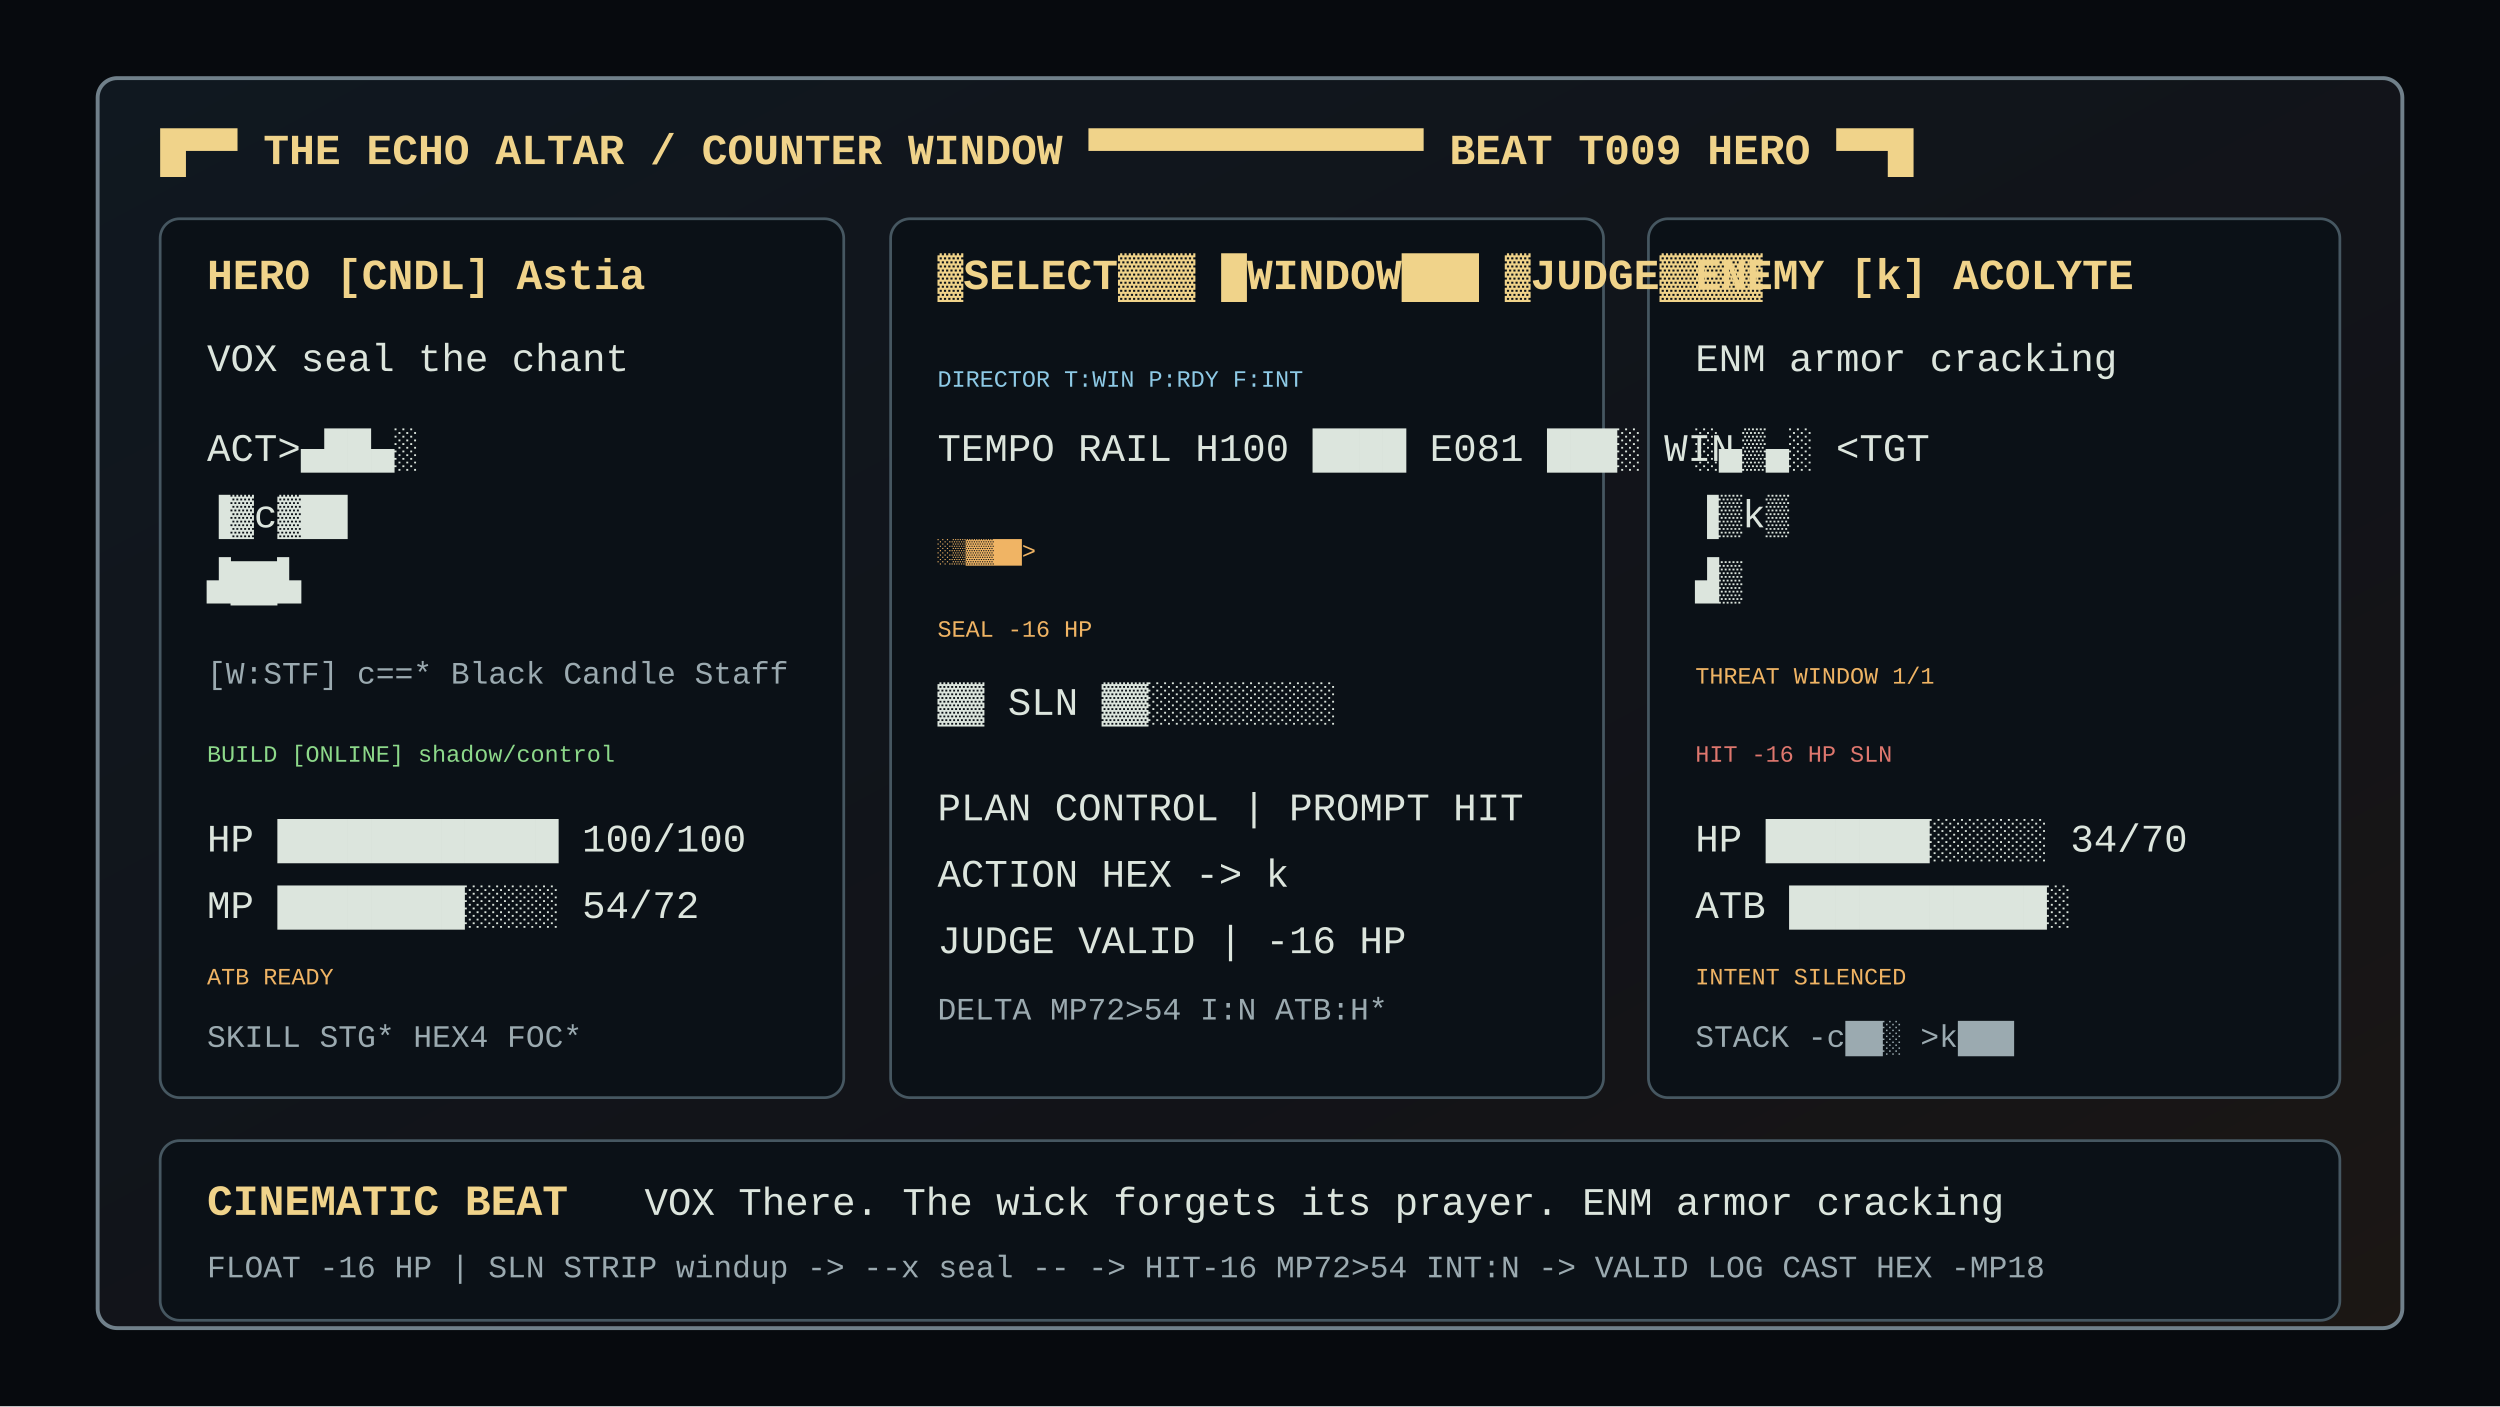
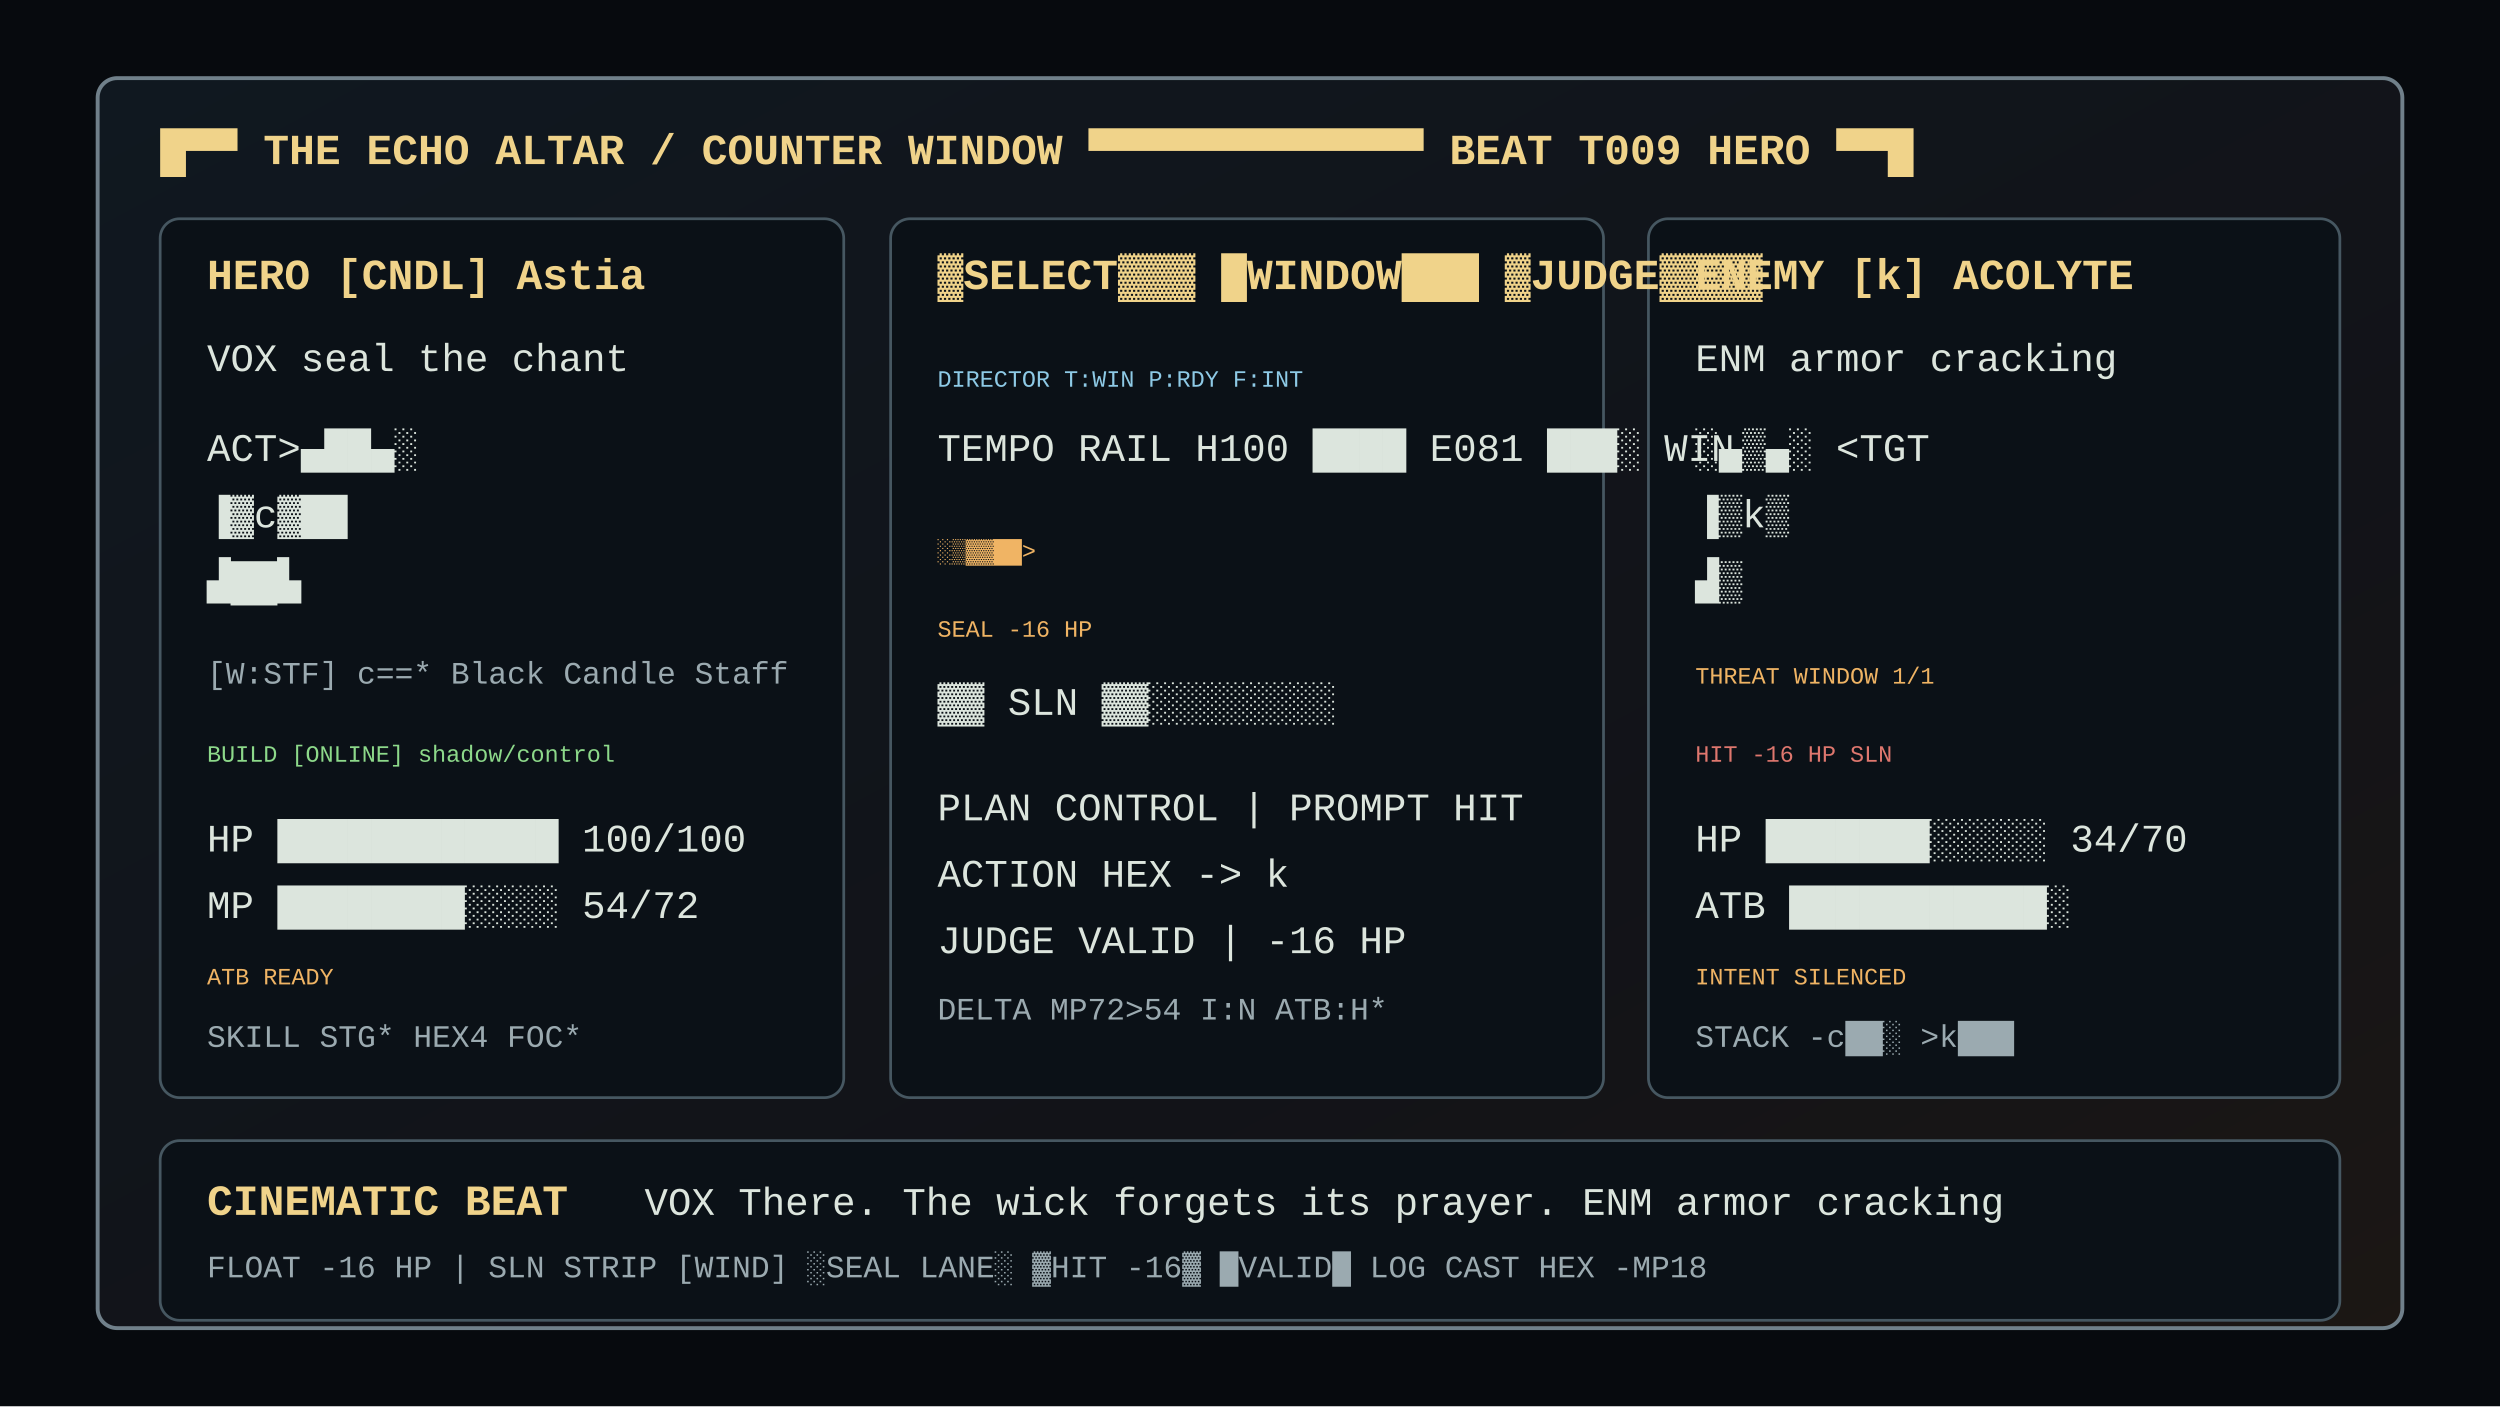
<svg xmlns="http://www.w3.org/2000/svg" width="1280" height="720" viewBox="0 0 1280 720" role="img" aria-labelledby="title desc">
  <defs>
    <linearGradient id="terminal" x1="0" x2="1" y1="0" y2="1">
      <stop offset="0" stop-color="#101820" />
      <stop offset="0.65" stop-color="#121318" />
      <stop offset="1" stop-color="#1c1714" />
    </linearGradient>
    <style>
      .mono { font-family: ui-monospace, SFMono-Regular, Menlo, Consolas, "Liberation Mono", monospace; }
      .top { font-size: 22px; fill: #f0d38a; font-weight: 700; }
      .text { font-size: 20px; fill: #dce5dd; }
      .small { font-size: 16px; fill: #9baab0; }
      .green { fill: #8dd98a; }
      .red { fill: #df776e; }
      .gold { fill: #f0b464; }
      .cyan { fill: #8ecae6; }
      .panel { fill: #0b1117; stroke: #465761; stroke-width: 1.4; rx: 10; }
      .stage { fill: url(#terminal); stroke: #70808a; stroke-width: 2; rx: 10; }
      .muted { fill: #65737a; }
    </style>
  </defs>
  <rect width="1280" height="720" fill="#070a0e" />
  <rect x="50" y="40" width="1180" height="640" class="stage" />
  <text x="82" y="84" class="mono top">█▀▀ THE ECHO ALTAR / COUNTER WINDOW ▀▀▀▀▀▀▀▀▀▀▀▀▀ BEAT T009 HERO ▀▀█</text>
  <rect x="82" y="112" width="350" height="450" class="panel" />
  <rect x="456" y="112" width="365" height="450" class="panel" />
  <rect x="844" y="112" width="354" height="450" class="panel" />
  <text x="106" y="148" class="mono top">HERO [CNDL] Astia</text>
  <text x="480" y="148" class="mono top">▓SELECT▓▓▓ █WINDOW███ ▓JUDGE▓▓▓▓</text>
  <text x="868" y="148" class="mono top">ENEMY [k] ACOLYTE</text>
  <text x="106" y="190" class="mono text">VOX seal the chant</text>
  <text x="106" y="236" class="mono text">ACT&gt;▄██▄░</text>
  <text x="106" y="270" class="mono text">   ▐▓c▓██</text>
  <text x="106" y="304" class="mono text">    ▟██▙</text>
  <text x="106" y="350" class="mono small">[W:STF] c==*  Black Candle Staff</text>
  <text x="106" y="390" class="mono green">BUILD [ONLINE] shadow/control</text>
  <text x="106" y="436" class="mono text">HP ████████████ 100/100</text>
  <text x="106" y="470" class="mono text">MP ████████░░░░ 54/72</text>
  <text x="106" y="504" class="mono gold">ATB READY</text>
  <text x="106" y="536" class="mono small">SKILL STG* HEX4 FOC*</text>
  <text x="480" y="198" class="mono cyan">DIRECTOR T:WIN P:RDY F:INT</text>
  <text x="480" y="236" class="mono text">TEMPO RAIL H100 ████ E081 ███░ WIN</text>
  <text x="480" y="286" class="mono gold">          ░▒▓▓██&gt;</text>
  <text x="480" y="326" class="mono gold">        SEAL -16 HP</text>
  <text x="480" y="366" class="mono text">        ▓▓ SLN ▓▓░░░░░░░░</text>
  <text x="480" y="420" class="mono text">PLAN CONTROL | PROMPT HIT</text>
  <text x="480" y="454" class="mono text">ACTION HEX -&gt; k</text>
  <text x="480" y="488" class="mono text">JUDGE  VALID | -16 HP</text>
  <text x="480" y="522" class="mono small">DELTA MP72&gt;54 I:N ATB:H*</text>
  <text x="868" y="190" class="mono text">ENM armor cracking</text>
  <text x="868" y="236" class="mono text">     ░▄▒▄░       &lt;TGT</text>
  <text x="868" y="270" class="mono text">      ▐▒k▒</text>
  <text x="868" y="304" class="mono text">       ▟▒</text>
  <text x="868" y="350" class="mono gold">THREAT WINDOW 1/1</text>
  <text x="868" y="390" class="mono red">HIT -16 HP SLN</text>
  <text x="868" y="436" class="mono text">HP ███████░░░░░ 34/70</text>
  <text x="868" y="470" class="mono text">ATB ███████████░</text>
  <text x="868" y="504" class="mono gold">INTENT SILENCED</text>
  <text x="868" y="536" class="mono small">STACK -c██░ &gt;k███</text>
  <rect x="82" y="584" width="1116" height="92" class="panel" />
  <text x="106" y="622" class="mono top">CINEMATIC BEAT</text>
  <text x="330" y="622" class="mono text">VOX There. The wick forgets its prayer.  ENM armor cracking</text>
-   <text x="106" y="654" class="mono small">FLOAT -16 HP | SLN   STRIP windup -&gt; --x seal -- -&gt; HIT-16 MP72&gt;54 INT:N -&gt; VALID   LOG CAST HEX -MP18</text>
+   <text x="106" y="654" class="mono small">FLOAT -16 HP | SLN   STRIP [WIND] ░SEAL LANE░ ▓HIT -16▓ █VALID█   LOG CAST HEX -MP18</text>
</svg>
